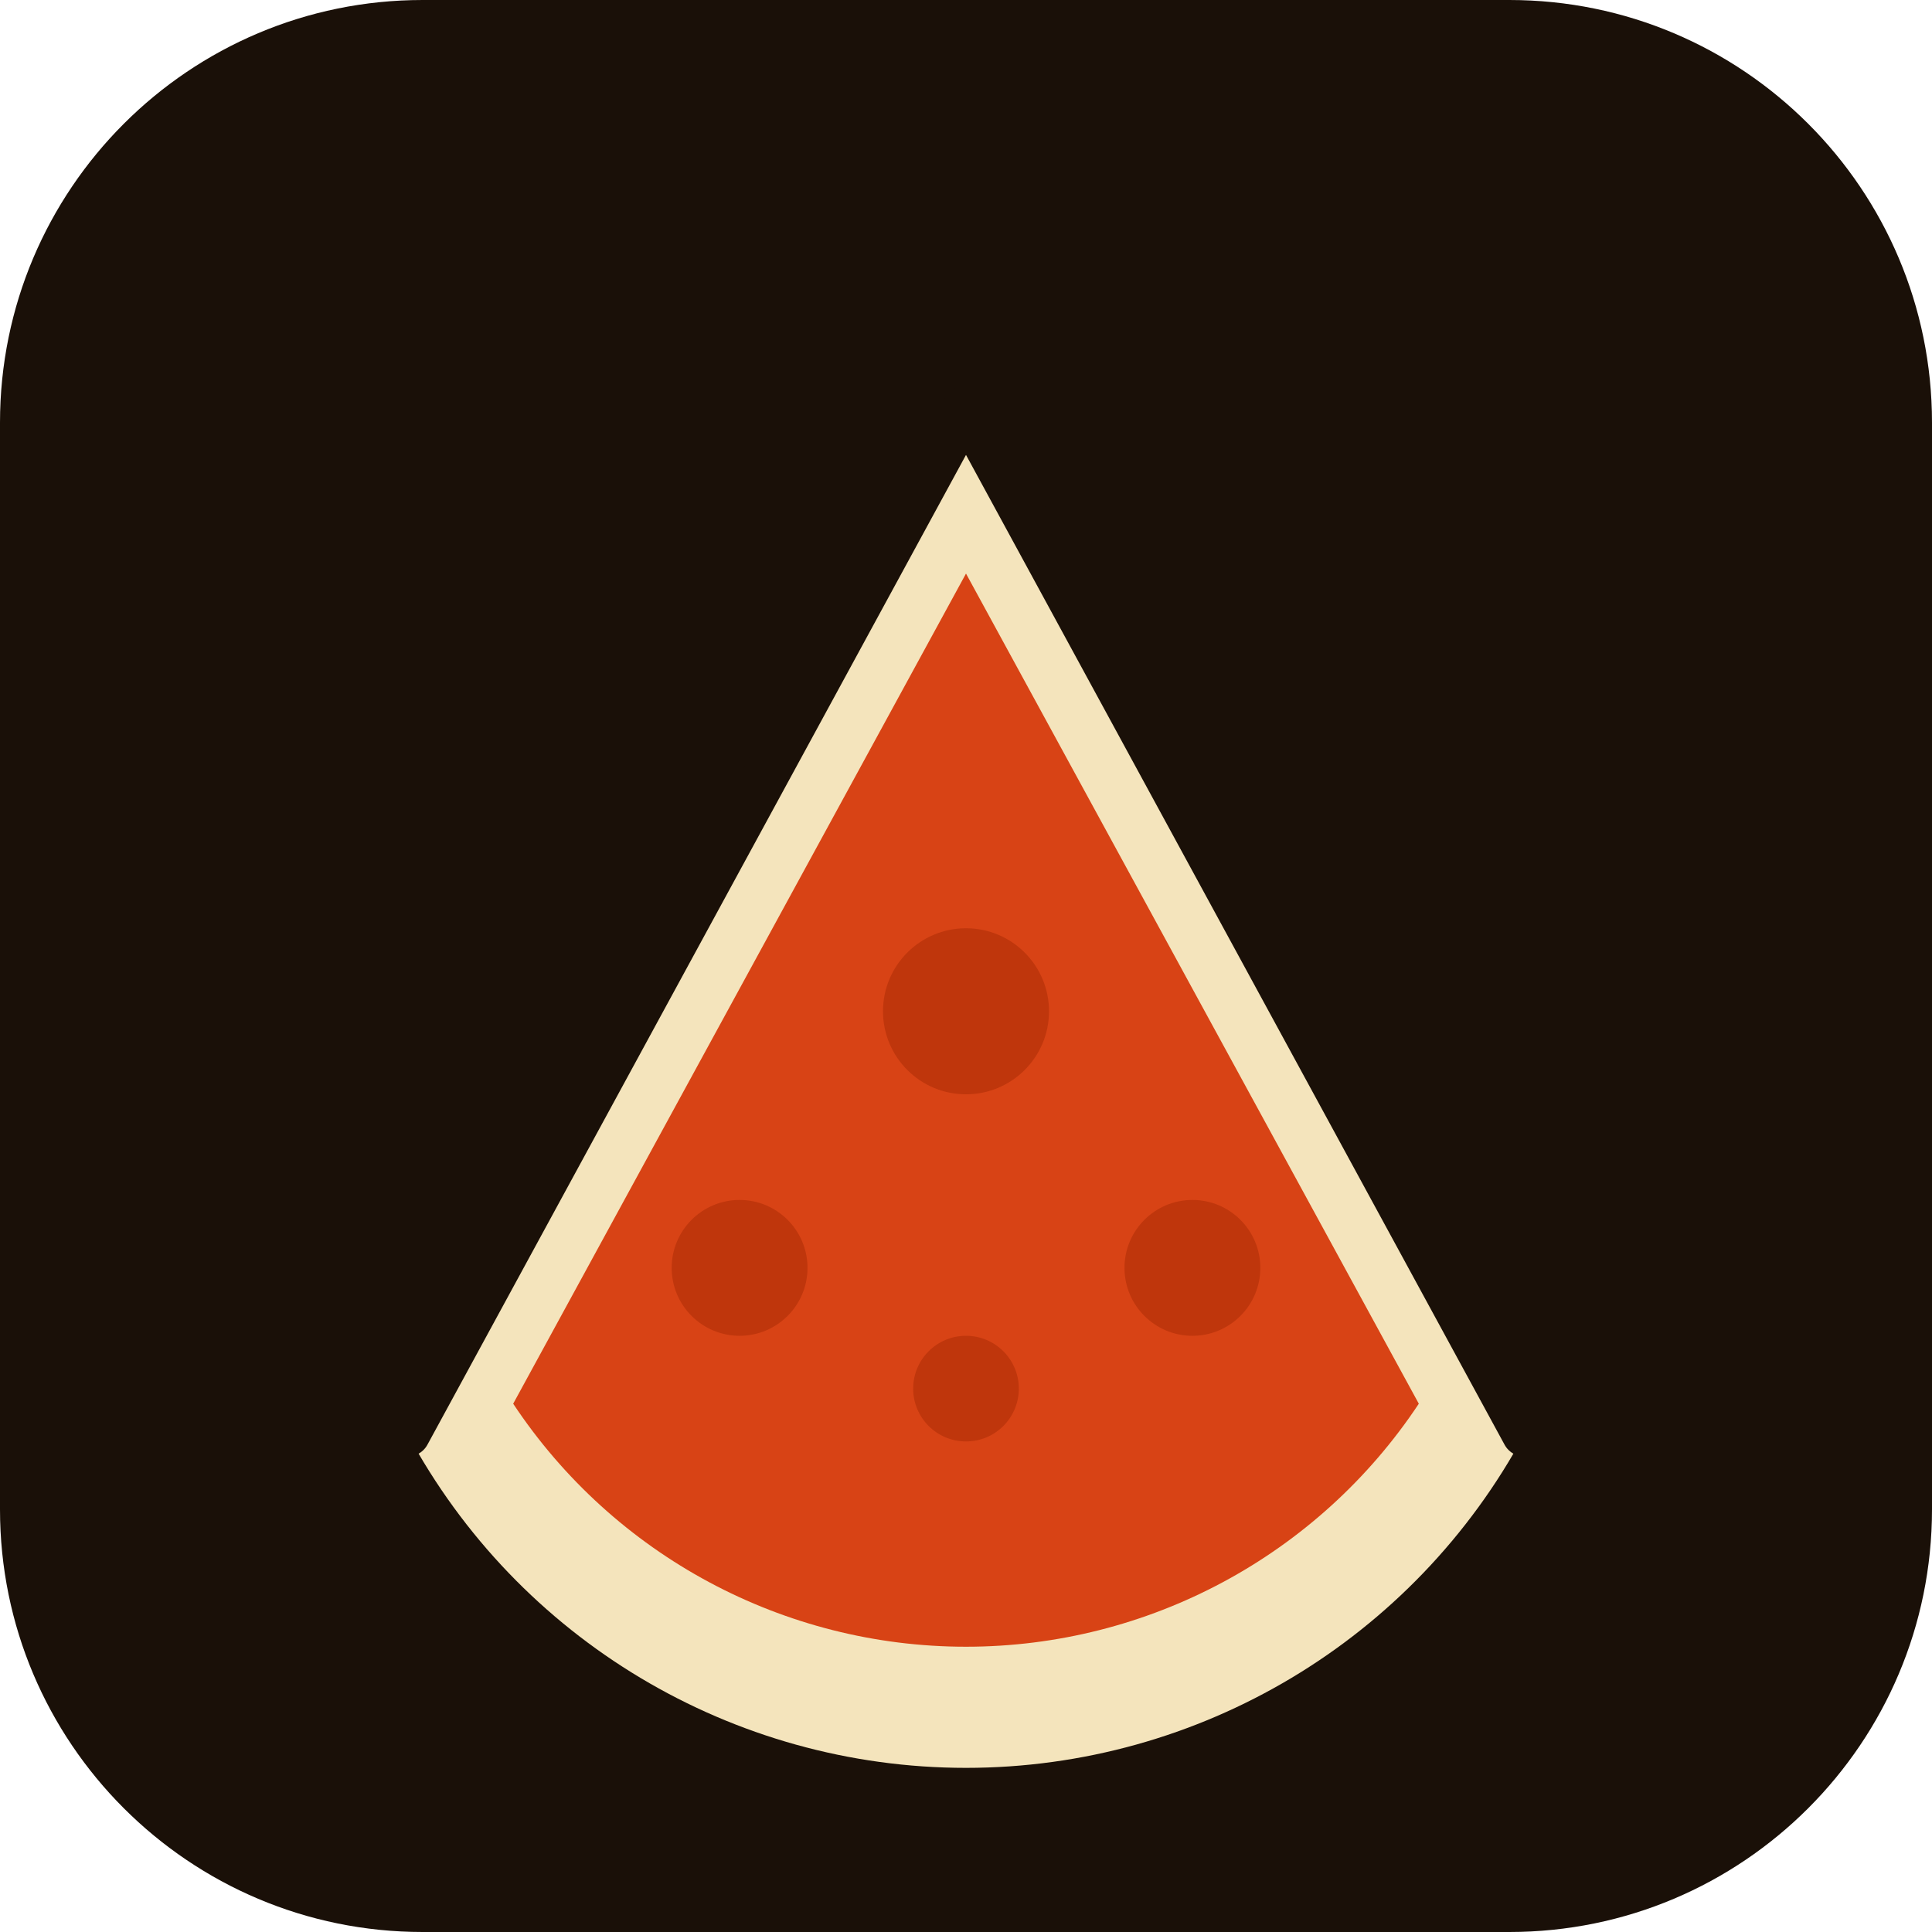
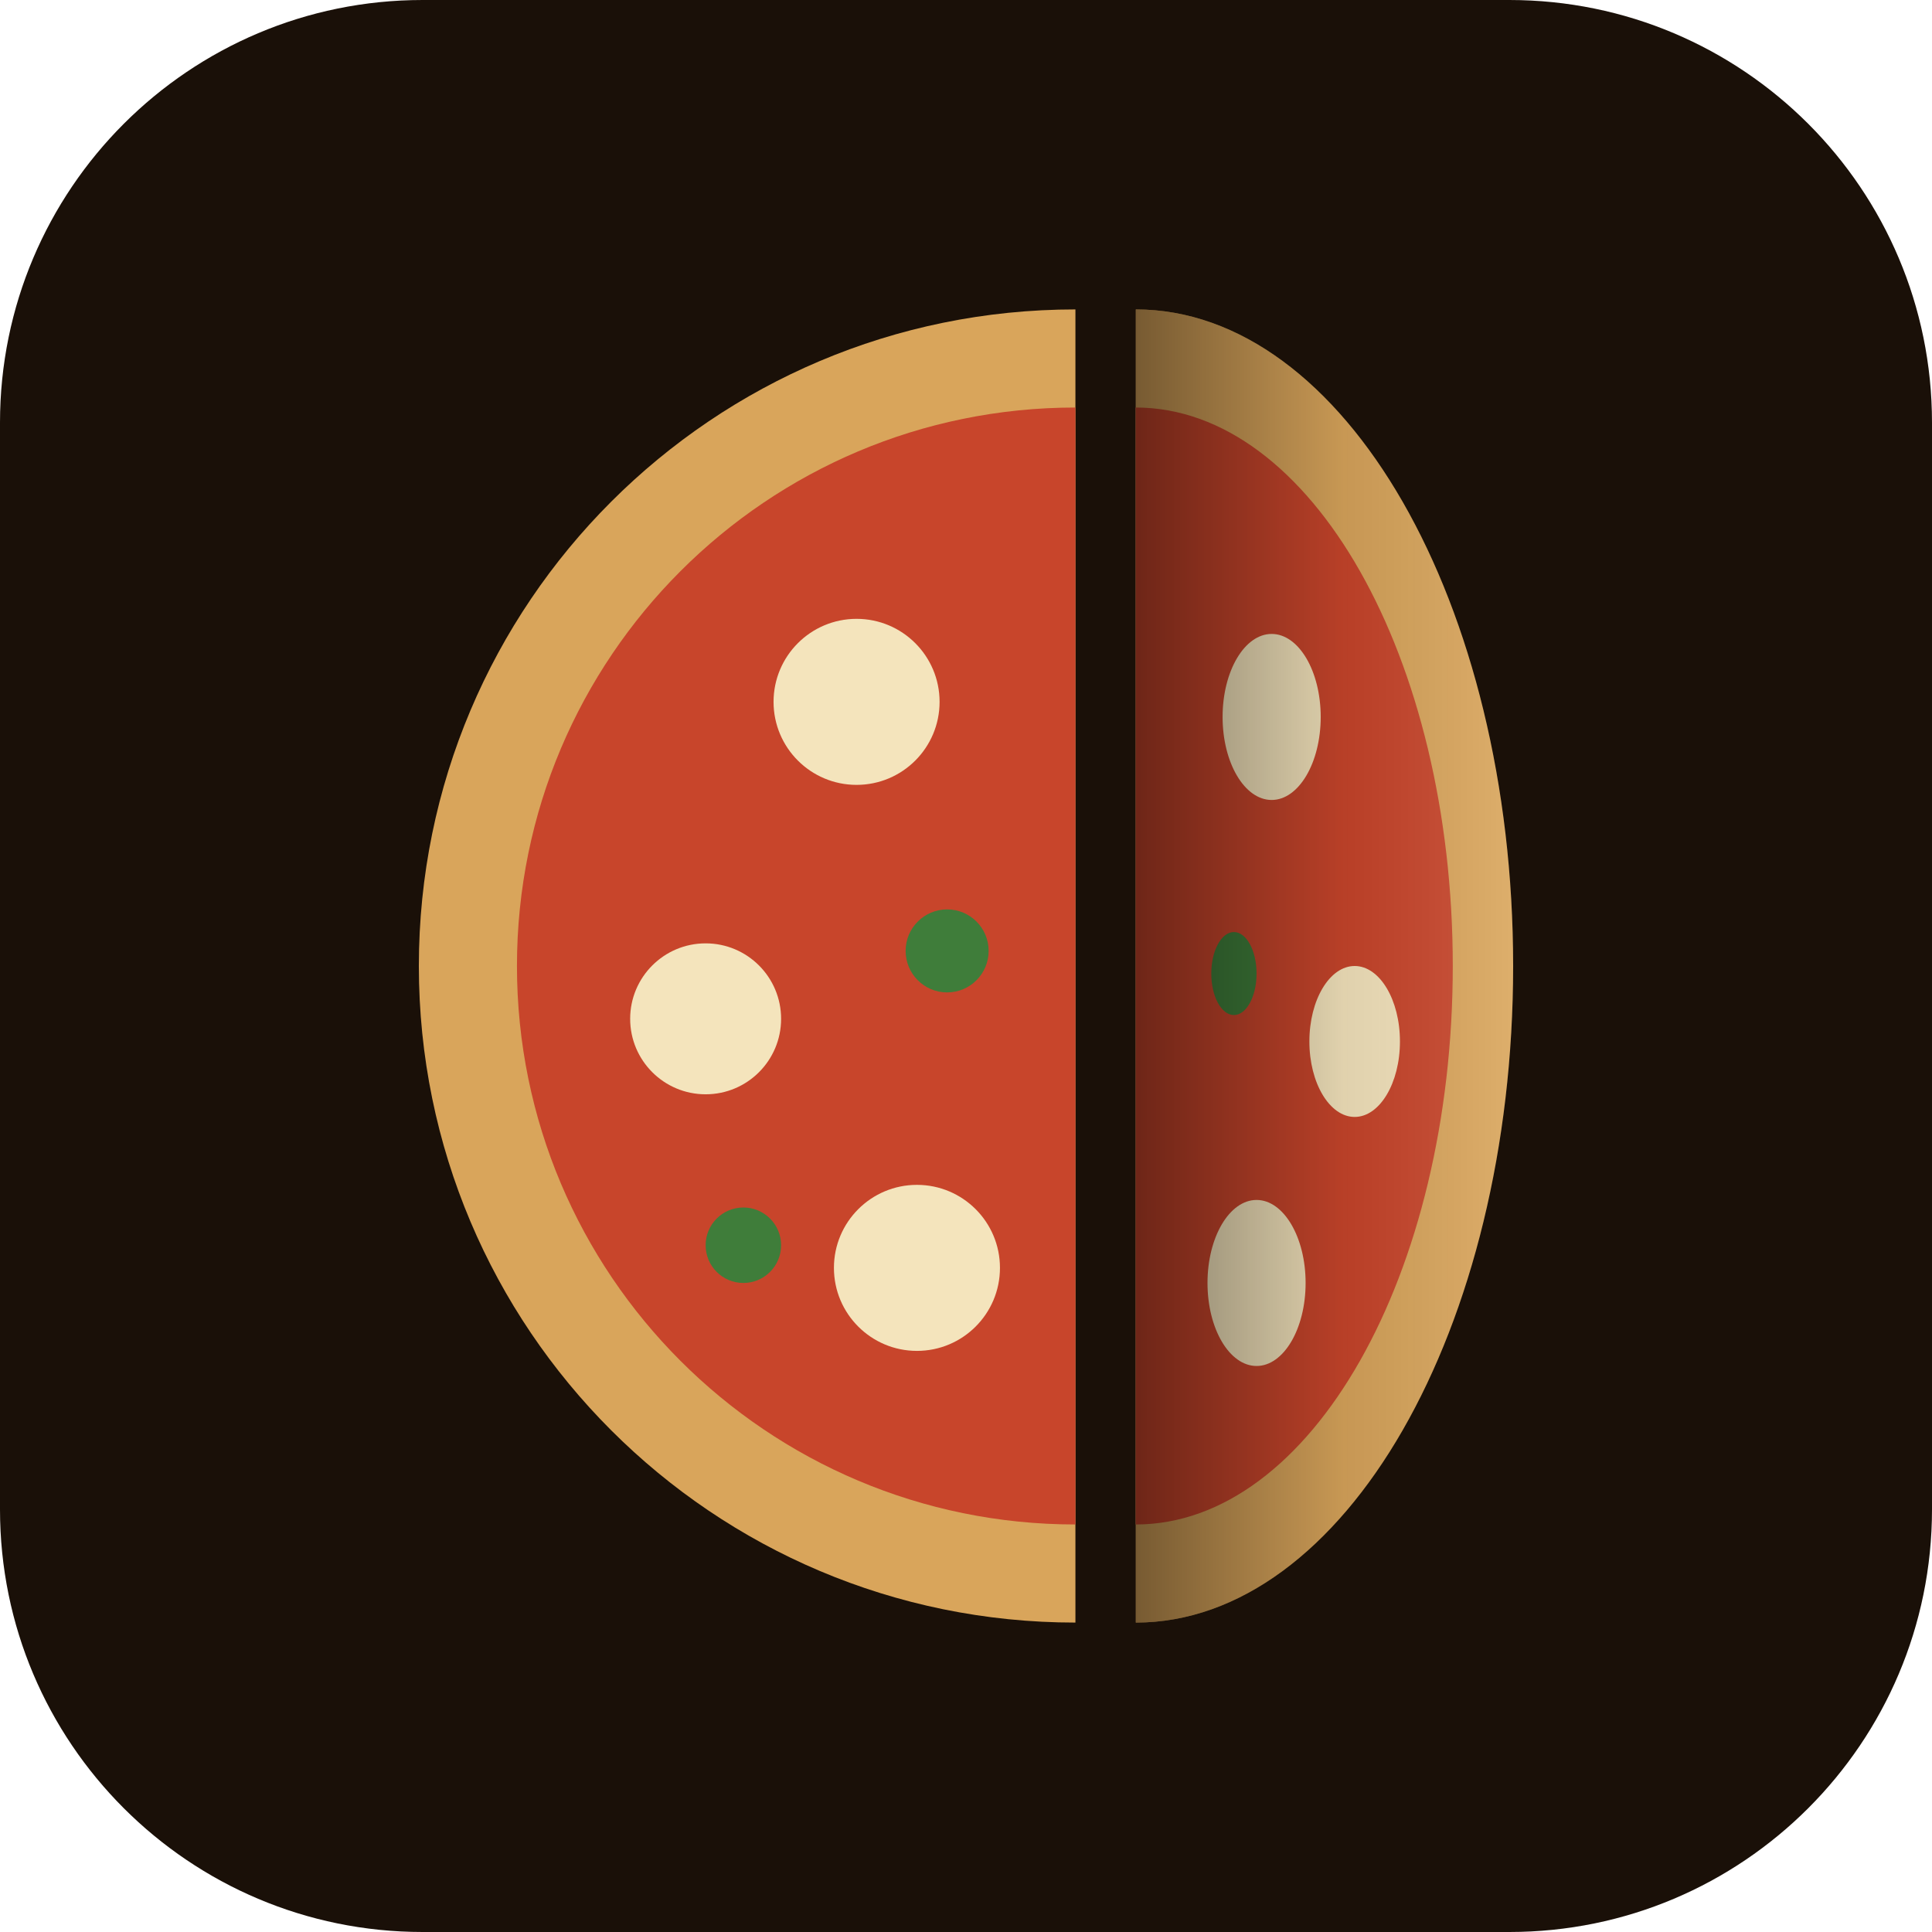
- <svg xmlns="http://www.w3.org/2000/svg" viewBox="0 0 512 512" width="512" height="512" role="img" aria-label="Pizza Menu">
+ <svg xmlns="http://www.w3.org/2000/svg" viewBox="0 0 512 512" width="512" height="512">
+   <defs>
+     <linearGradient id="turn" x1="0" x2="1" y1="0" y2="0">
+       <stop offset="0" stop-color="#000" stop-opacity="0.45" />
+       <stop offset="0.55" stop-color="#000" stop-opacity="0.08" />
+       <stop offset="1" stop-color="#fff" stop-opacity="0.10" />
+     </linearGradient>
+   </defs>
  <rect width="512" height="512" rx="112" fill="#1a1008" />
-   <path d="M256 108 L404 380 A168 168 0 0 1 108 380 Z" fill="#f4e4bc" />
-   <path d="M256 152 L376 372 A144 144 0 0 1 136 372 Z" fill="#d84315" />
-   <circle cx="256" cy="268" r="22" fill="#bf360c" />
-   <circle cx="196" cy="336" r="18" fill="#bf360c" />
-   <circle cx="316" cy="336" r="18" fill="#bf360c" />
-   <circle cx="256" cy="368" r="14" fill="#bf360c" />
-   <path d="M256 108 L404 380" stroke="#1a1008" stroke-width="12" stroke-linecap="round" />
-   <path d="M256 108 L108 380" stroke="#1a1008" stroke-width="12" stroke-linecap="round" />
+   <g transform="translate(37 0)">
+     <path d="M248 82 A174 174 0 0 0 248 430 Z" fill="#d9a55b" />
+     <path d="M248 108 A148 148 0 0 0 248 404 Z" fill="#c8452b" />
+     <circle cx="190" cy="186" r="22" fill="#f4e4bc" />
+     <circle cx="150" cy="270" r="20" fill="#f4e4bc" />
+     <circle cx="206" cy="336" r="22" fill="#f4e4bc" />
+     <circle cx="214" cy="252" r="11" fill="#3f7d3a" />
+     <circle cx="160" cy="330" r="10" fill="#3f7d3a" />
+     <path d="M264 82 A100 174 0 0 1 264 430 Z" fill="#d9a55b" />
+     <path d="M264 108 A84 148 0 0 1 264 404 Z" fill="#c8452b" />
+     <ellipse cx="300" cy="190" rx="13" ry="22" fill="#f4e4bc" />
+     <ellipse cx="322" cy="276" rx="12" ry="20" fill="#f4e4bc" />
+     <ellipse cx="296" cy="340" rx="13" ry="22" fill="#f4e4bc" />
+     <ellipse cx="290" cy="258" rx="6" ry="11" fill="#3f7d3a" />
+     <path d="M264 82 A100 174 0 0 1 264 430 Z" fill="url(#turn)" />
+   </g>
</svg>
